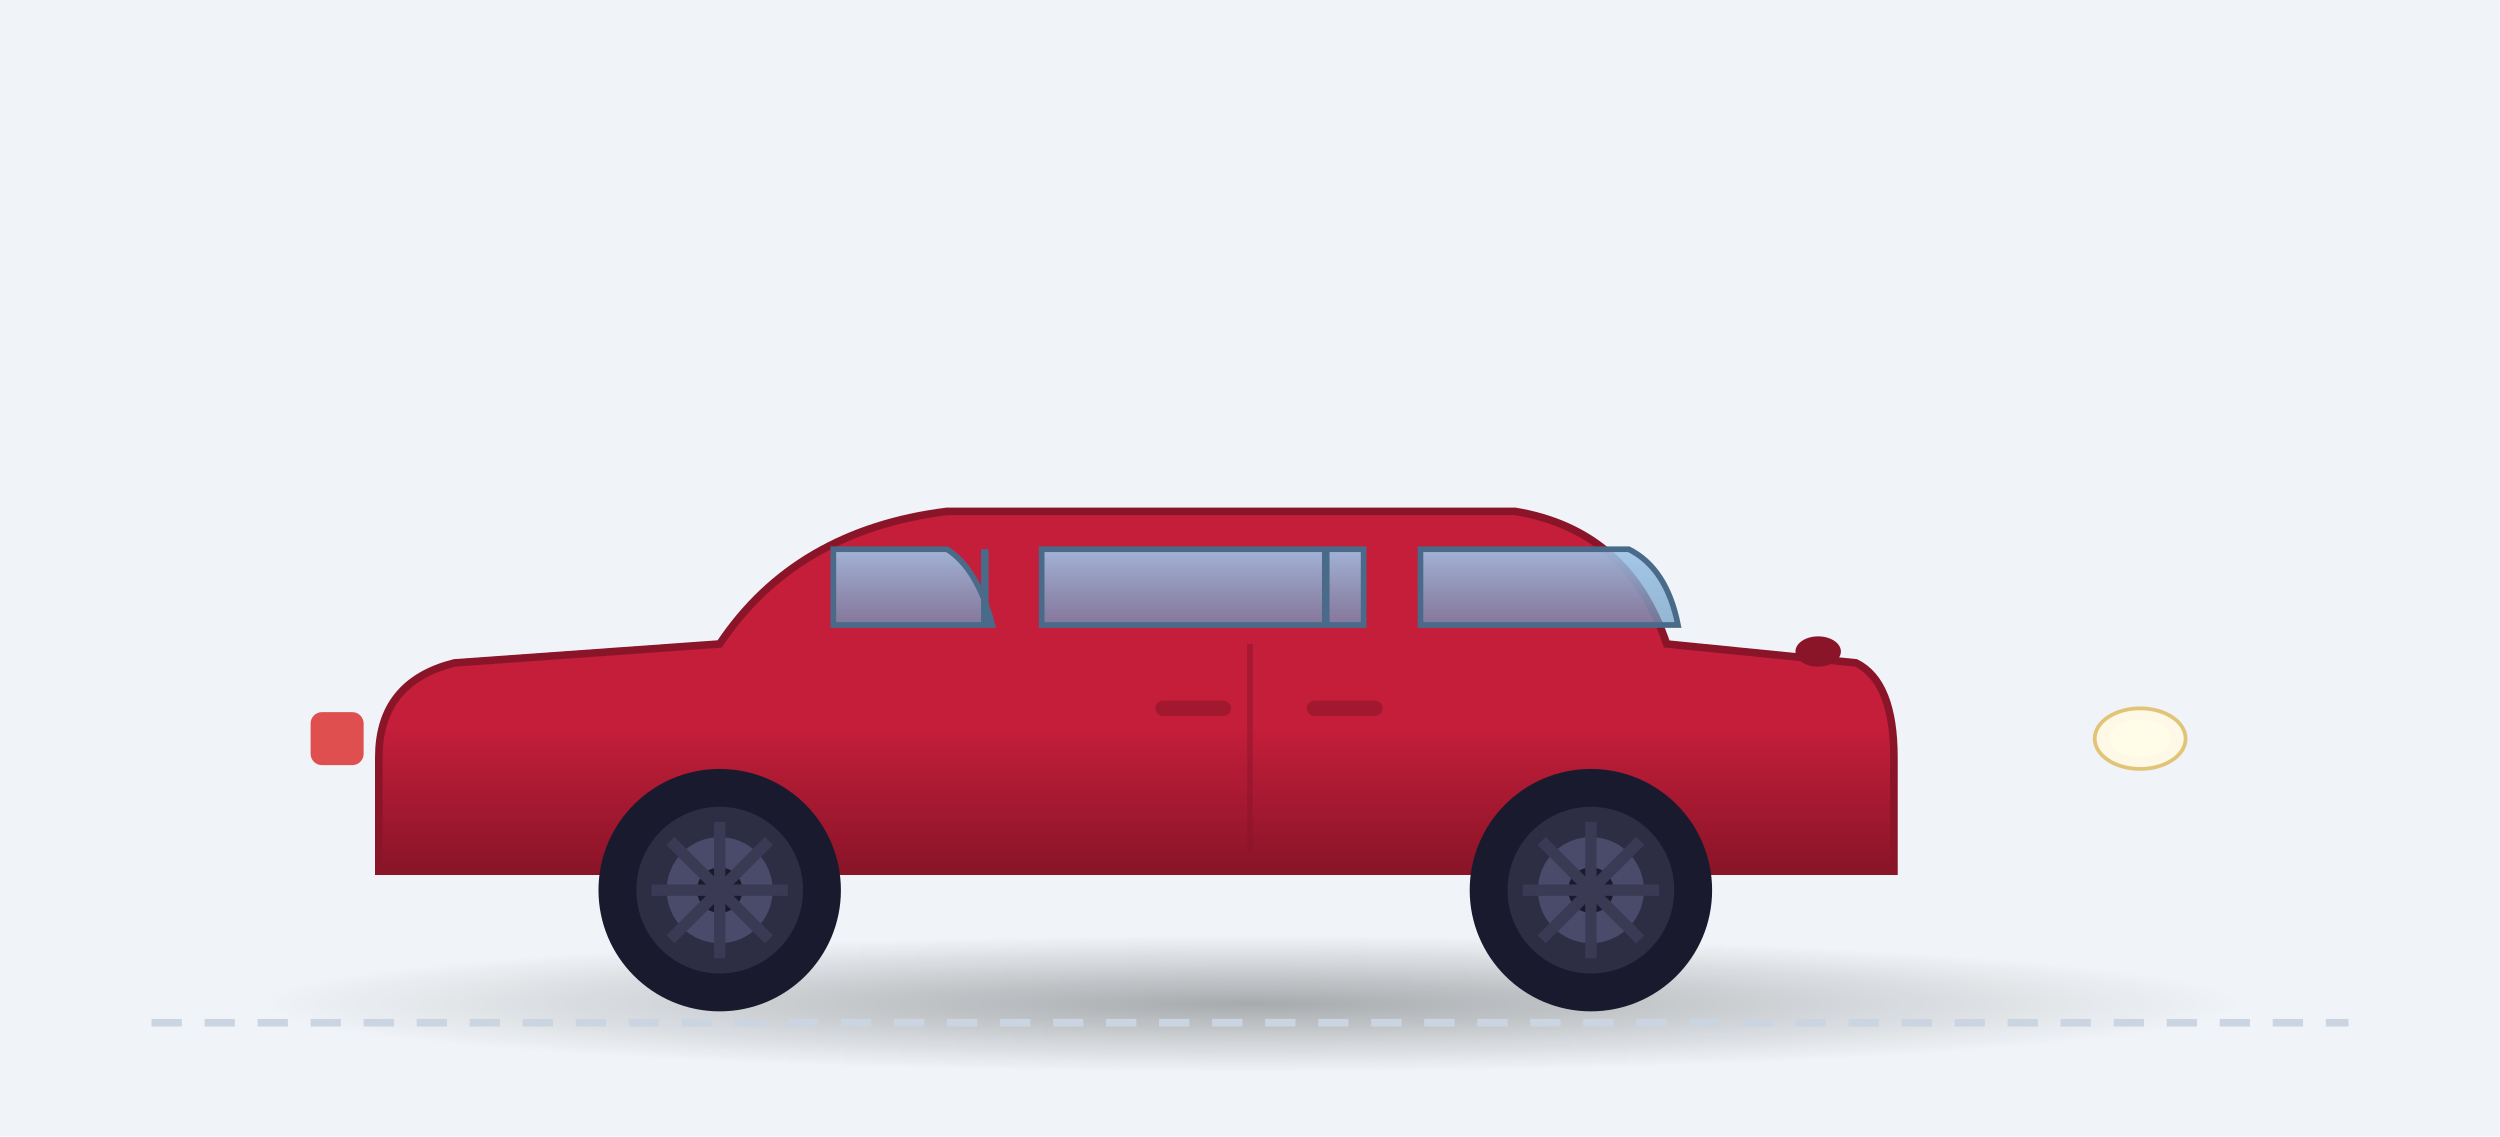
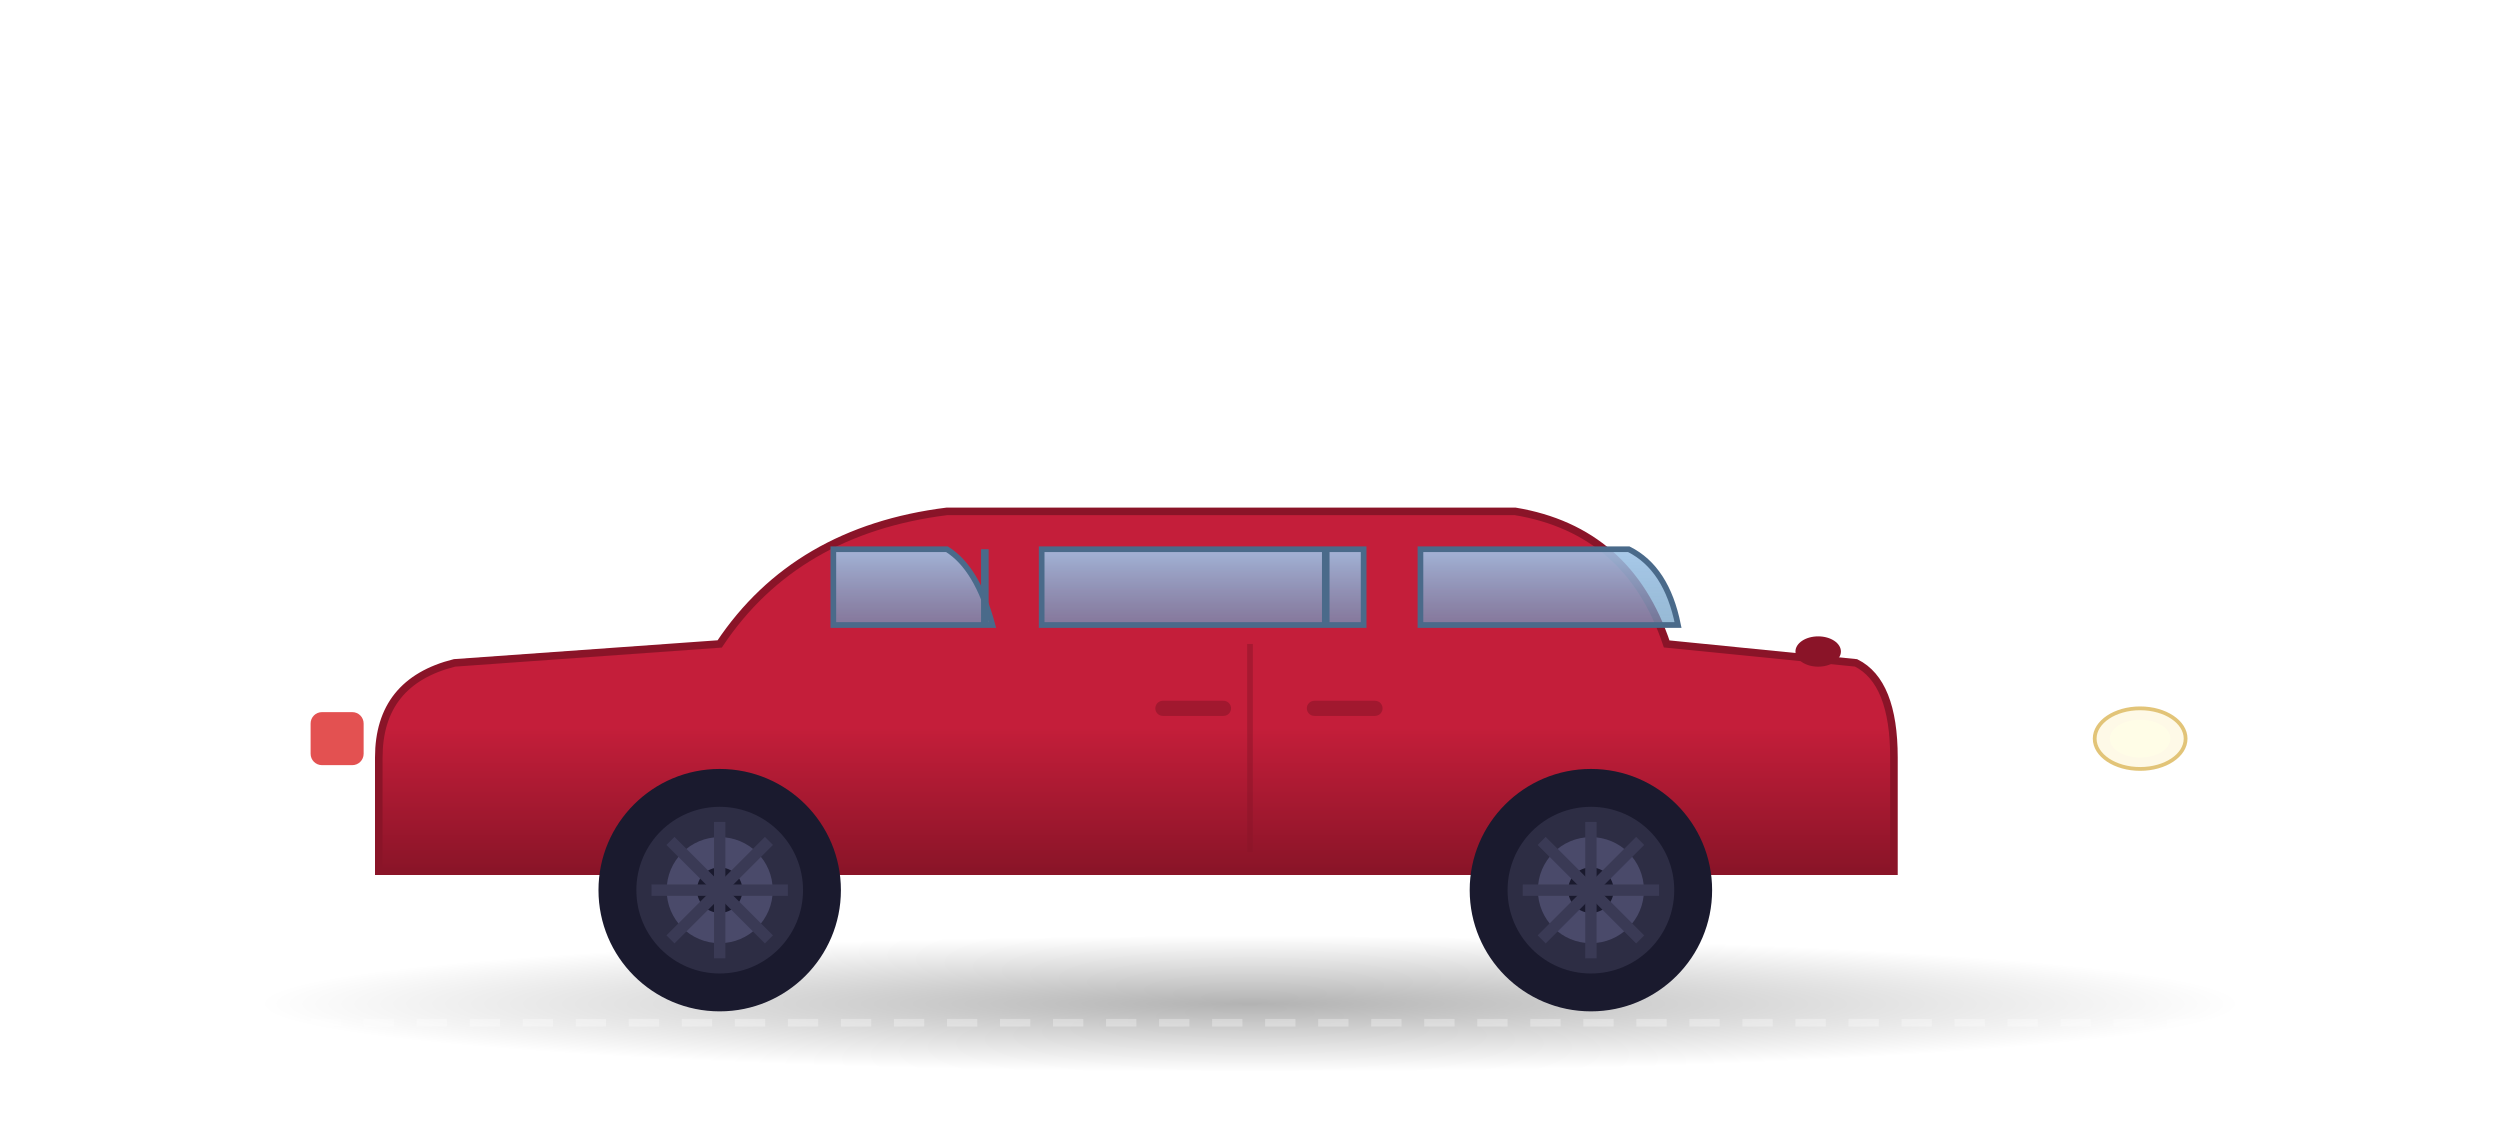
<svg xmlns="http://www.w3.org/2000/svg" viewBox="0 0 660 300" width="660" height="300">
  <defs>
    <linearGradient id="bodyGrad_suzuki_swift.svg" x1="0%" y1="0%" x2="0%" y2="100%">
      <stop offset="0%" style="stop-color:#c41e3a" />
      <stop offset="60%" style="stop-color:#c41e3a" />
      <stop offset="100%" style="stop-color:#8a1428" />
    </linearGradient>
    <linearGradient id="windowGrad_suzuki_swift.svg" x1="0%" y1="0%" x2="0%" y2="100%">
      <stop offset="0%" style="stop-color:#a0c4e8;stop-opacity:0.9" />
      <stop offset="100%" style="stop-color:#6b9dc4;stop-opacity:0.7" />
    </linearGradient>
    <radialGradient id="shadowGrad_suzuki_swift.svg" cx="50%" cy="50%" r="50%">
      <stop offset="0%" style="stop-color:rgba(0,0,0,0.3)" />
      <stop offset="100%" style="stop-color:rgba(0,0,0,0)" />
    </radialGradient>
  </defs>
-   <rect width="660" height="300" fill="#f0f4f8" />
+   <rect width="660" height="300" fill="none" />
  <ellipse cx="330" cy="265" rx="260" ry="18" fill="url(#shadowGrad_suzuki_swift.svg)" />
  <path d="M 100 200 Q 100 180 120 175 L 190 170 Q 210 140 250 135 L 400 135 Q 430 140 440 170 L 490 175 Q 500 180 500 200 L 500 230 L 100 230 Z" fill="url(#bodyGrad_suzuki_swift.svg)" stroke="#8a1428" stroke-width="2" />
  <path d="M 220 145 L 250 145 Q 258 150 262 165 L 220 165 Z M 275 145 L 360 145 L 360 165 L 275 165 Z M 375 145 L 430 145 Q 440 150 443 165 L 375 165 Z" fill="url(#windowGrad_suzuki_swift.svg)" stroke="#4a6a8a" stroke-width="1.5" />
  <line x1="260" y1="145" x2="260" y2="165" stroke="#4a6a8a" stroke-width="2" />
  <line x1="350" y1="145" x2="350" y2="165" stroke="#4a6a8a" stroke-width="2" />
  <line x1="330" y1="170" x2="330" y2="225" stroke="#8a1428" stroke-width="1.5" opacity="0.5" />
  <rect x="305" y="185" width="20" height="4" rx="2" fill="#8a1428" opacity="0.6" />
  <rect x="345" y="185" width="20" height="4" rx="2" fill="#8a1428" opacity="0.6" />
  <ellipse cx="565" cy="195" rx="12" ry="8" fill="#fef9e7" stroke="#e2c478" stroke-width="1" />
  <ellipse cx="565" cy="195" rx="8" ry="5" fill="#fffde7" />
  <rect x="82" y="188" width="14" height="14" rx="3" fill="#dc2626" opacity="0.8" />
  <ellipse cx="480" cy="172" rx="6" ry="4" fill="#8a1428" />
  <circle cx="190" cy="235" r="32" fill="#1a1a2e" />
  <circle cx="190" cy="235" r="22" fill="#2d2d44" />
  <circle cx="190" cy="235" r="14" fill="#4a4a6a" />
  <circle cx="190" cy="235" r="6" fill="#1a1a2e" />
  <line x1="172" y1="235" x2="208" y2="235" stroke="#3a3a55" stroke-width="3" />
  <line x1="190" y1="217" x2="190" y2="253" stroke="#3a3a55" stroke-width="3" />
  <line x1="177" y1="222" x2="203" y2="248" stroke="#3a3a55" stroke-width="3" />
  <line x1="177" y1="248" x2="203" y2="222" stroke="#3a3a55" stroke-width="3" />
  <circle cx="420" cy="235" r="32" fill="#1a1a2e" />
  <circle cx="420" cy="235" r="22" fill="#2d2d44" />
  <circle cx="420" cy="235" r="14" fill="#4a4a6a" />
  <circle cx="420" cy="235" r="6" fill="#1a1a2e" />
  <line x1="402" y1="235" x2="438" y2="235" stroke="#3a3a55" stroke-width="3" />
  <line x1="420" y1="217" x2="420" y2="253" stroke="#3a3a55" stroke-width="3" />
  <line x1="407" y1="222" x2="433" y2="248" stroke="#3a3a55" stroke-width="3" />
  <line x1="407" y1="248" x2="433" y2="222" stroke="#3a3a55" stroke-width="3" />
-   <line x1="40" y1="270" x2="620" y2="270" stroke="#cbd5e1" stroke-width="2" stroke-dasharray="8,6" />
+   <line x1="40" y1="270" x2="620" y2="270" stroke="rgba(255,255,255,0.3)" stroke-width="2" stroke-dasharray="8,6" />
</svg>
